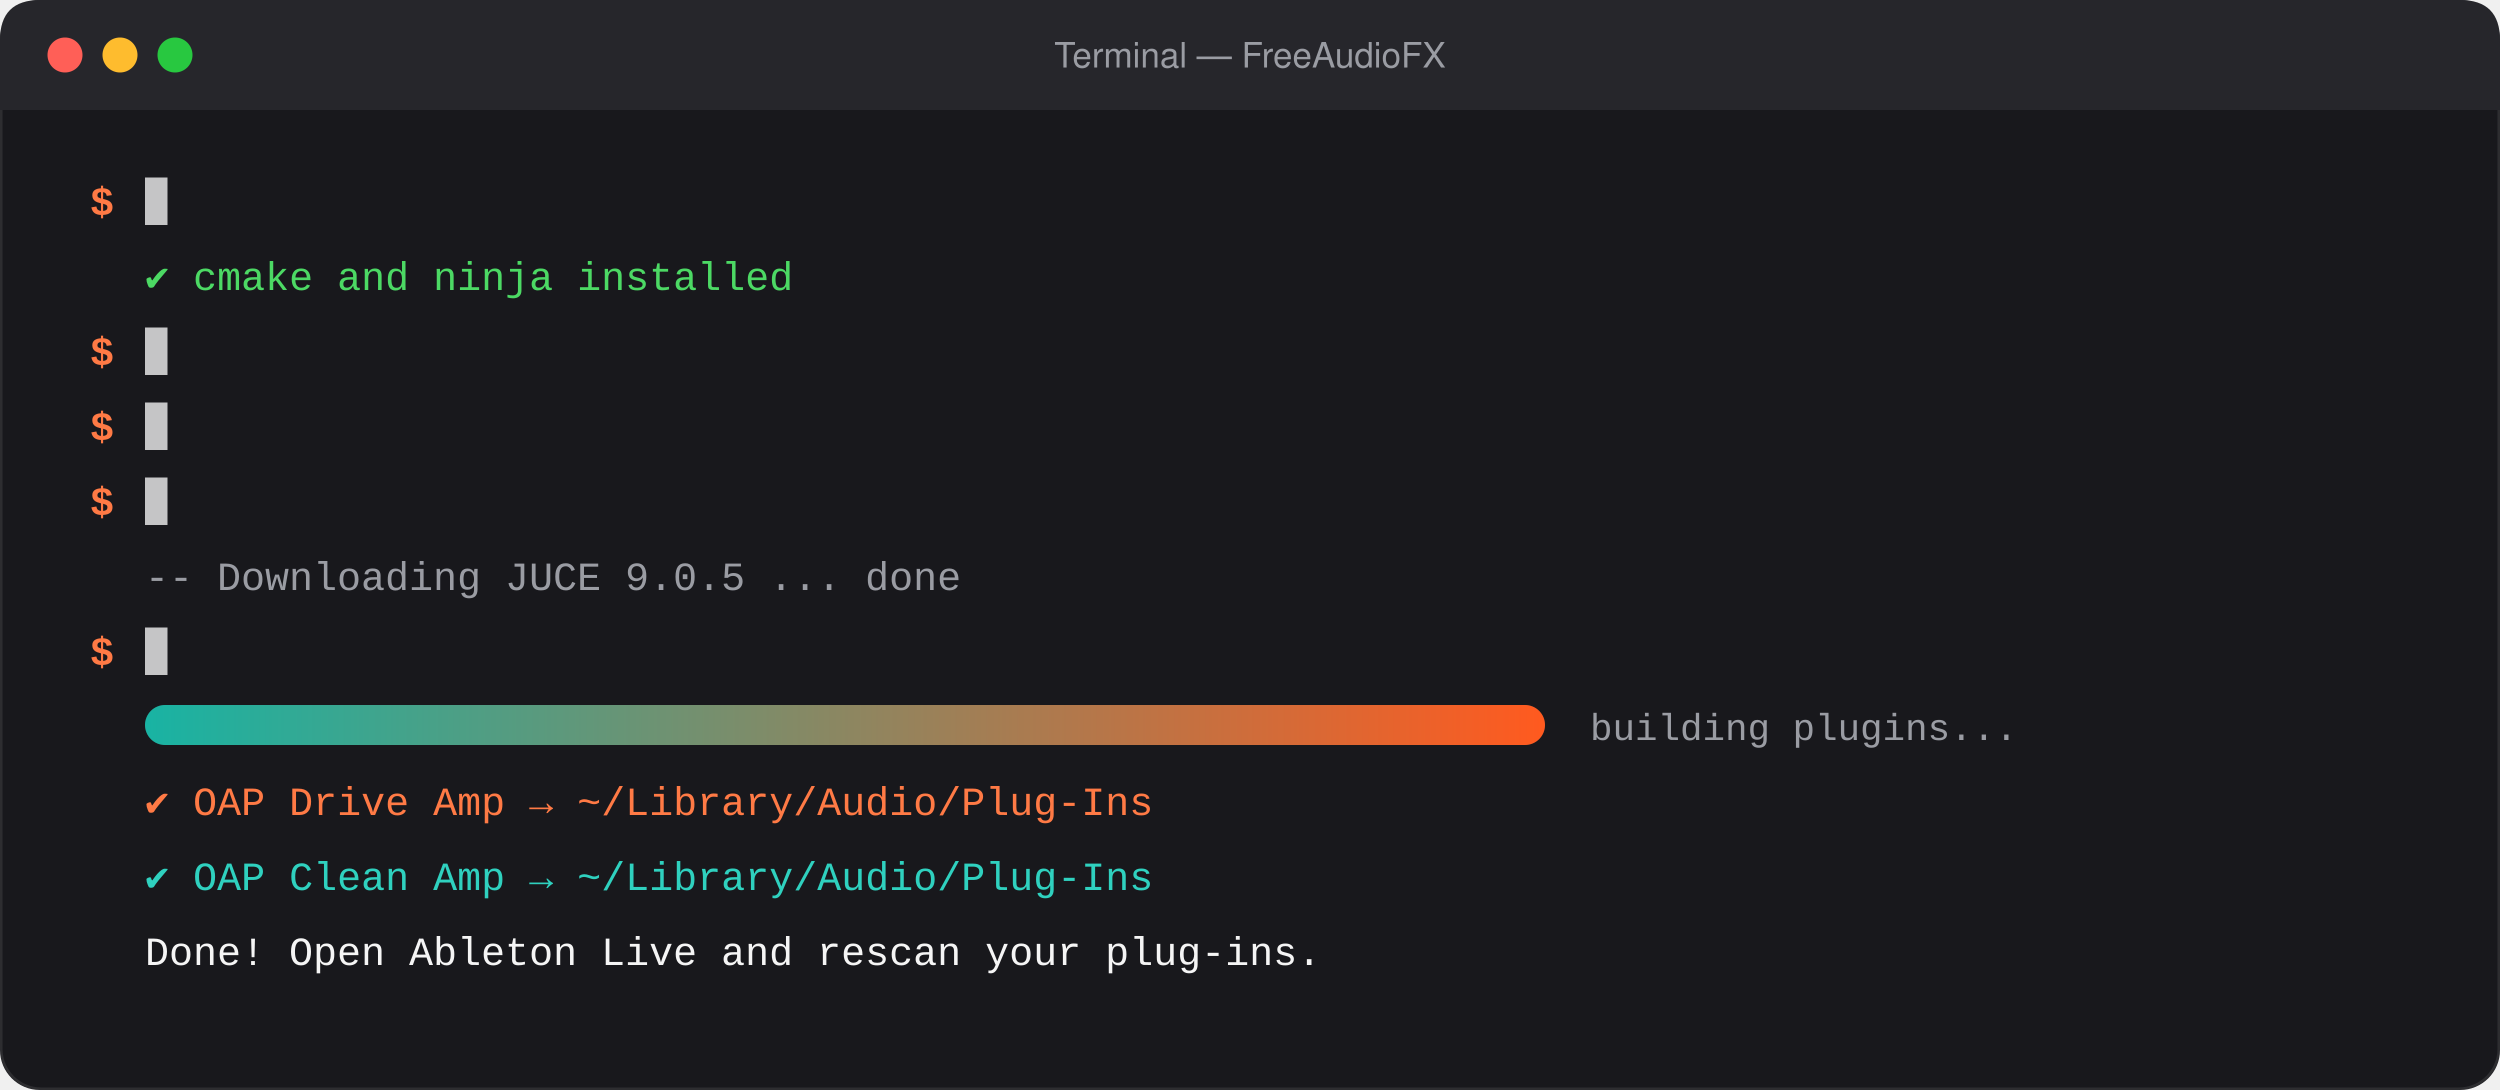
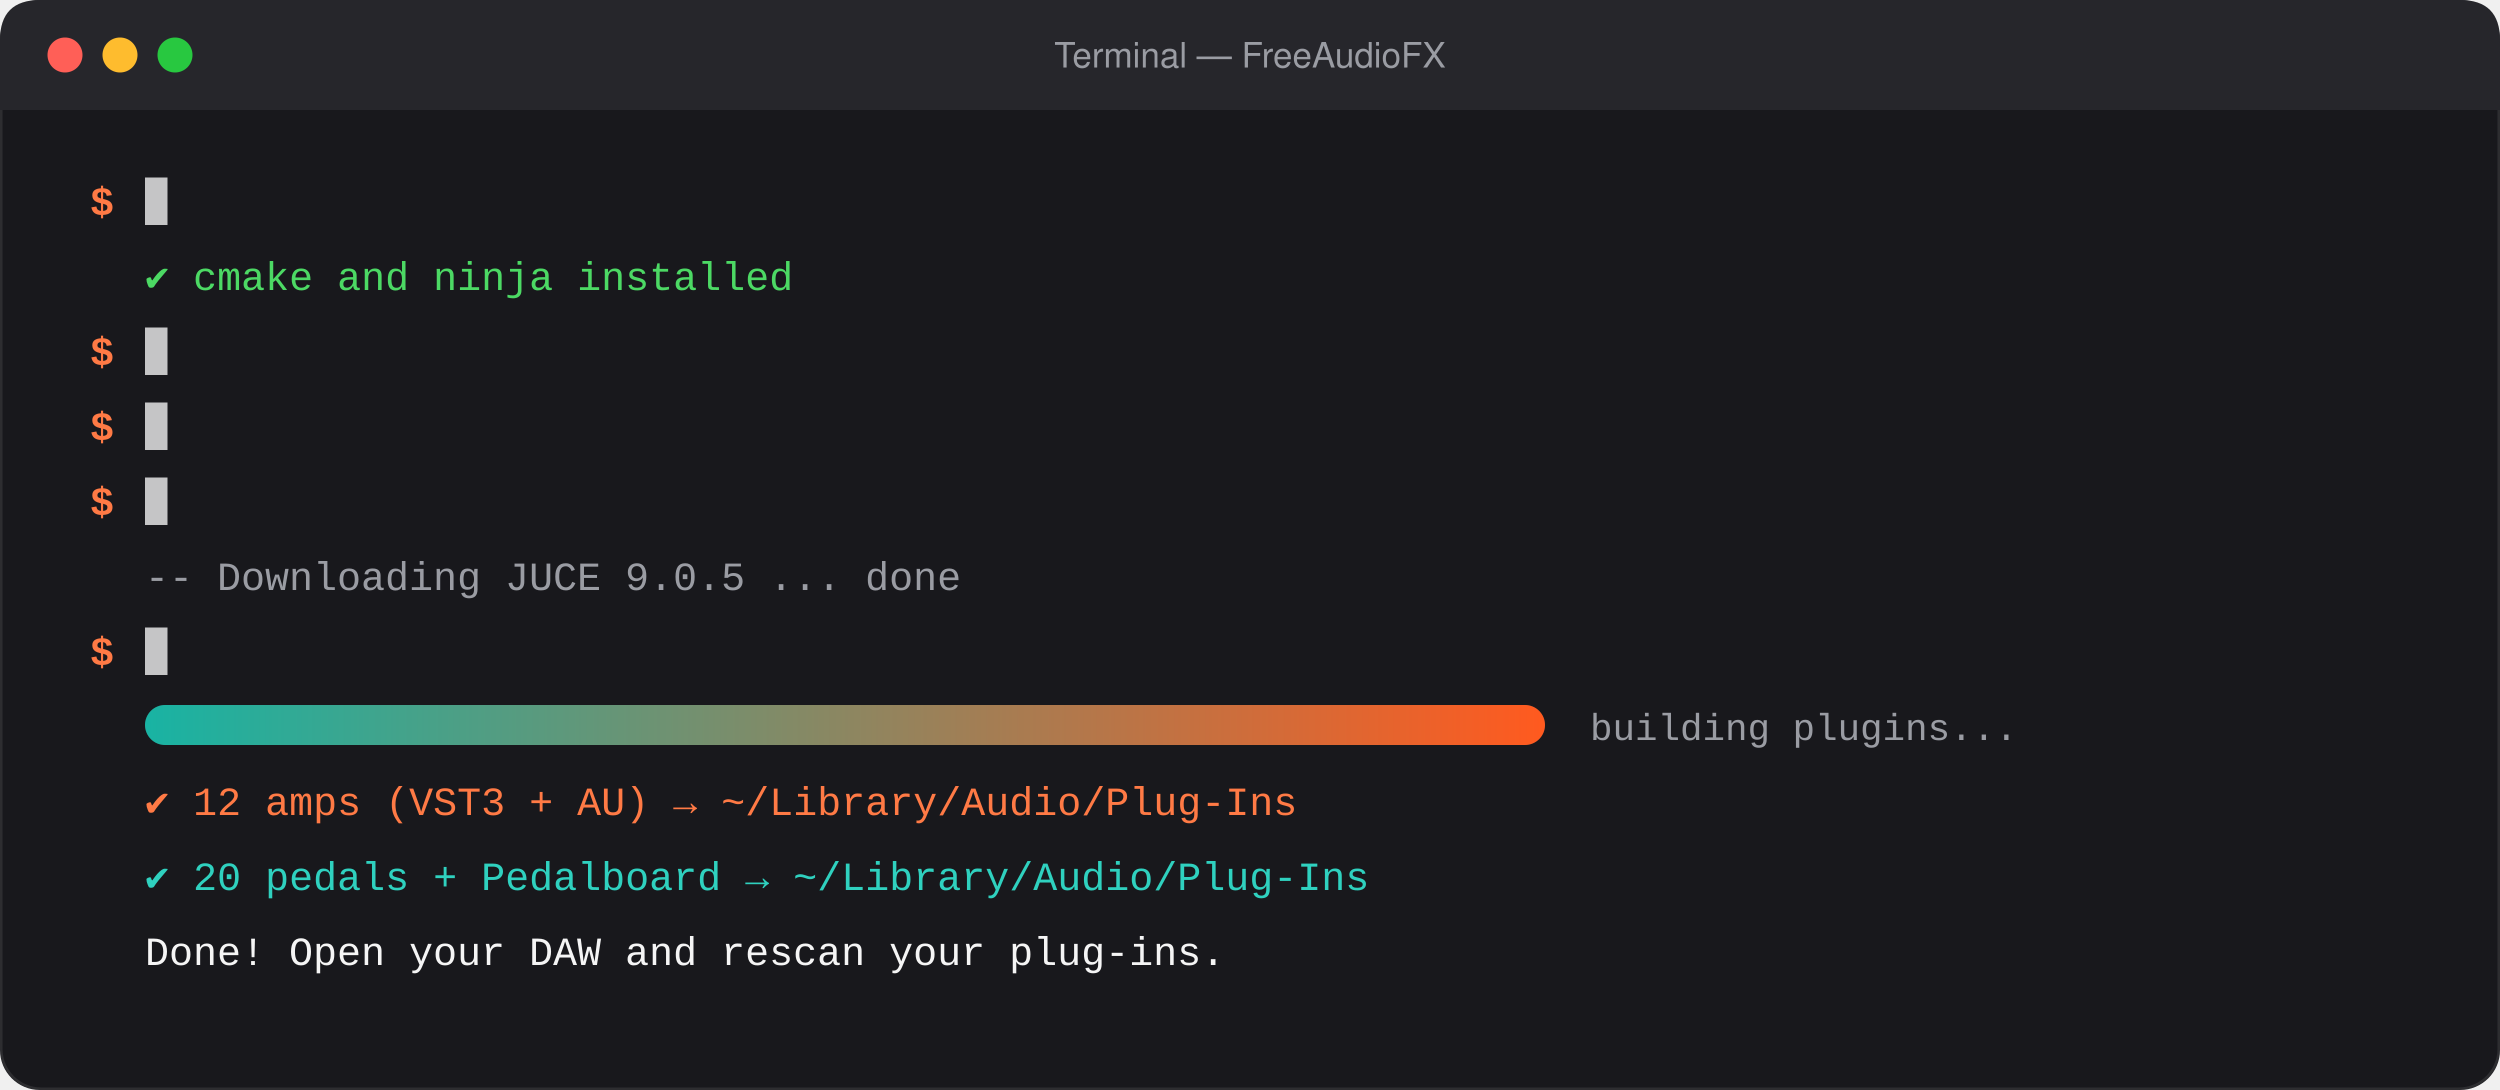
<svg xmlns="http://www.w3.org/2000/svg" viewBox="0 0 1000 436" width="1000" height="436" role="img" aria-label="Terminal: install CMake and Ninja, clone the repository, build the plugins">
  <style>
.l0 { animation: show0 18.0s linear infinite; }@keyframes show0 { 0%, 3.33% { opacity: 0; } 3.34%, 97% { opacity: 1; } 100% { opacity: 0; } }
.c0 { animation: type0 18.0s steps(1, end) infinite; }
@keyframes type0 { 0% { transform: translateX(0); } 3.333% { transform: translateX(0.0px); } 3.528% { transform: translateX(9.6px); } 3.722% { transform: translateX(19.2px); } 3.917% { transform: translateX(28.8px); } 4.111% { transform: translateX(38.4px); } 4.306% { transform: translateX(48.0px); } 4.500% { transform: translateX(57.6px); } 4.694% { transform: translateX(67.2px); } 4.889% { transform: translateX(76.8px); } 5.083% { transform: translateX(86.4px); } 5.278% { transform: translateX(96.0px); } 5.472% { transform: translateX(105.6px); } 5.667% { transform: translateX(115.2px); } 5.861% { transform: translateX(124.8px); } 6.056% { transform: translateX(134.4px); } 6.250% { transform: translateX(144.0px); } 6.444% { transform: translateX(153.6px); } 6.639% { transform: translateX(163.2px); } 6.833% { transform: translateX(172.8px); } 7.028% { transform: translateX(182.4px); } 7.222% { transform: translateX(192.0px); } 7.417% { transform: translateX(201.6px); } 7.611% { transform: translateX(211.2px); } 7.806% { transform: translateX(220.8px); } 8.000% { transform: translateX(230.4px); } 100% { transform: translateX(230.4px); } }
.k0 { animation: type0 18.0s steps(1, end) infinite, cur0 18.0s steps(1, end) infinite; }@keyframes cur0 { 0% { opacity: 0; } 3.33% { opacity: .85; } 10.22% { opacity: 0; } 100% { opacity: 0; } }
.l1 { animation: show1 18.0s linear infinite; }@keyframes show1 { 0%, 10.50% { opacity: 0; } 11.70%, 97% { opacity: 1; } 100% { opacity: 0; } }
.l2 { animation: show2 18.0s linear infinite; }@keyframes show2 { 0%, 13.56% { opacity: 0; } 13.57%, 97% { opacity: 1; } 100% { opacity: 0; } }
.c2 { animation: type2 18.0s steps(1, end) infinite; }
@keyframes type2 { 0% { transform: translateX(0); } 13.556% { transform: translateX(0.0px); } 13.750% { transform: translateX(9.6px); } 13.944% { transform: translateX(19.2px); } 14.139% { transform: translateX(28.8px); } 14.333% { transform: translateX(38.4px); } 14.528% { transform: translateX(48.0px); } 14.722% { transform: translateX(57.6px); } 14.917% { transform: translateX(67.2px); } 15.111% { transform: translateX(76.8px); } 15.306% { transform: translateX(86.4px); } 15.500% { transform: translateX(96.0px); } 15.694% { transform: translateX(105.6px); } 15.889% { transform: translateX(115.2px); } 16.083% { transform: translateX(124.8px); } 16.278% { transform: translateX(134.4px); } 16.472% { transform: translateX(144.0px); } 16.667% { transform: translateX(153.6px); } 16.861% { transform: translateX(163.2px); } 17.056% { transform: translateX(172.8px); } 17.250% { transform: translateX(182.4px); } 17.444% { transform: translateX(192.0px); } 17.639% { transform: translateX(201.6px); } 17.833% { transform: translateX(211.2px); } 18.028% { transform: translateX(220.8px); } 18.222% { transform: translateX(230.4px); } 18.417% { transform: translateX(240.0px); } 18.611% { transform: translateX(249.6px); } 18.806% { transform: translateX(259.2px); } 19.000% { transform: translateX(268.8px); } 19.194% { transform: translateX(278.4px); } 19.389% { transform: translateX(288.0px); } 19.583% { transform: translateX(297.6px); } 19.778% { transform: translateX(307.2px); } 19.972% { transform: translateX(316.8px); } 20.167% { transform: translateX(326.4px); } 20.361% { transform: translateX(336.0px); } 20.556% { transform: translateX(345.6px); } 20.750% { transform: translateX(355.2px); } 20.944% { transform: translateX(364.8px); } 21.139% { transform: translateX(374.4px); } 21.333% { transform: translateX(384.0px); } 21.528% { transform: translateX(393.6px); } 21.722% { transform: translateX(403.2px); } 21.917% { transform: translateX(412.8px); } 22.111% { transform: translateX(422.4px); } 22.306% { transform: translateX(432.0px); } 22.500% { transform: translateX(441.6px); } 22.694% { transform: translateX(451.2px); } 22.889% { transform: translateX(460.8px); } 23.083% { transform: translateX(470.4px); } 23.278% { transform: translateX(480.0px); } 23.472% { transform: translateX(489.6px); } 23.667% { transform: translateX(499.2px); } 23.861% { transform: translateX(508.8px); } 24.056% { transform: translateX(518.4px); } 24.250% { transform: translateX(528.0px); } 100% { transform: translateX(528.0px); } }
.k2 { animation: type2 18.0s steps(1, end) infinite, cur2 18.0s steps(1, end) infinite; }@keyframes cur2 { 0% { opacity: 0; } 13.56% { opacity: .85; } 26.47% { opacity: 0; } 100% { opacity: 0; } }
.l3 { animation: show3 18.0s linear infinite; }@keyframes show3 { 0%, 26.75% { opacity: 0; } 26.76%, 97% { opacity: 1; } 100% { opacity: 0; } }
.c3 { animation: type3 18.0s steps(1, end) infinite; }
@keyframes type3 { 0% { transform: translateX(0); } 26.750% { transform: translateX(0.0px); } 26.948% { transform: translateX(9.6px); } 27.147% { transform: translateX(19.2px); } 27.345% { transform: translateX(28.8px); } 27.544% { transform: translateX(38.4px); } 27.742% { transform: translateX(48.0px); } 27.940% { transform: translateX(57.6px); } 28.139% { transform: translateX(67.2px); } 28.337% { transform: translateX(76.8px); } 28.536% { transform: translateX(86.4px); } 28.734% { transform: translateX(96.0px); } 28.933% { transform: translateX(105.6px); } 29.131% { transform: translateX(115.2px); } 29.329% { transform: translateX(124.8px); } 29.528% { transform: translateX(134.4px); } 100% { transform: translateX(134.4px); } }
.k3 { animation: type3 18.0s steps(1, end) infinite, cur3 18.0s steps(1, end) infinite; }@keyframes cur3 { 0% { opacity: 0; } 26.75% { opacity: .85; } 31.75% { opacity: 0; } 100% { opacity: 0; } }
.l4 { animation: show4 18.0s linear infinite; }@keyframes show4 { 0%, 32.03% { opacity: 0; } 32.04%, 97% { opacity: 1; } 100% { opacity: 0; } }
.c4 { animation: type4 18.0s steps(1, end) infinite; }
@keyframes type4 { 0% { transform: translateX(0); } 32.028% { transform: translateX(0.0px); } 32.222% { transform: translateX(9.6px); } 32.417% { transform: translateX(19.2px); } 32.611% { transform: translateX(28.8px); } 32.806% { transform: translateX(38.4px); } 33.000% { transform: translateX(48.0px); } 33.194% { transform: translateX(57.6px); } 33.389% { transform: translateX(67.2px); } 33.583% { transform: translateX(76.8px); } 33.778% { transform: translateX(86.4px); } 33.972% { transform: translateX(96.0px); } 34.167% { transform: translateX(105.6px); } 34.361% { transform: translateX(115.2px); } 34.556% { transform: translateX(124.8px); } 34.750% { transform: translateX(134.4px); } 34.944% { transform: translateX(144.0px); } 35.139% { transform: translateX(153.6px); } 35.333% { transform: translateX(163.2px); } 35.528% { transform: translateX(172.8px); } 35.722% { transform: translateX(182.4px); } 35.917% { transform: translateX(192.0px); } 36.111% { transform: translateX(201.6px); } 36.306% { transform: translateX(211.2px); } 36.500% { transform: translateX(220.8px); } 36.694% { transform: translateX(230.4px); } 36.889% { transform: translateX(240.0px); } 37.083% { transform: translateX(249.6px); } 37.278% { transform: translateX(259.2px); } 37.472% { transform: translateX(268.8px); } 37.667% { transform: translateX(278.4px); } 37.861% { transform: translateX(288.0px); } 38.056% { transform: translateX(297.6px); } 38.250% { transform: translateX(307.2px); } 38.444% { transform: translateX(316.8px); } 38.639% { transform: translateX(326.4px); } 38.833% { transform: translateX(336.0px); } 39.028% { transform: translateX(345.6px); } 39.222% { transform: translateX(355.2px); } 39.417% { transform: translateX(364.8px); } 39.611% { transform: translateX(374.4px); } 39.806% { transform: translateX(384.0px); } 40.000% { transform: translateX(393.6px); } 40.194% { transform: translateX(403.2px); } 40.389% { transform: translateX(412.8px); } 40.583% { transform: translateX(422.4px); } 40.778% { transform: translateX(432.0px); } 40.972% { transform: translateX(441.6px); } 41.167% { transform: translateX(451.2px); } 41.361% { transform: translateX(460.8px); } 41.556% { transform: translateX(470.4px); } 41.750% { transform: translateX(480.0px); } 100% { transform: translateX(480.0px); } }
.k4 { animation: type4 18.0s steps(1, end) infinite, cur4 18.0s steps(1, end) infinite; }@keyframes cur4 { 0% { opacity: 0; } 32.03% { opacity: .85; } 43.97% { opacity: 0; } 100% { opacity: 0; } }
.l5 { animation: show5 18.0s linear infinite; }@keyframes show5 { 0%, 44.25% { opacity: 0; } 45.45%, 97% { opacity: 1; } 100% { opacity: 0; } }
.l6 { animation: show6 18.0s linear infinite; }@keyframes show6 { 0%, 47.31% { opacity: 0; } 47.32%, 97% { opacity: 1; } 100% { opacity: 0; } }
.c6 { animation: type6 18.0s steps(1, end) infinite; }
@keyframes type6 { 0% { transform: translateX(0); } 47.306% { transform: translateX(0.0px); } 47.500% { transform: translateX(9.6px); } 47.694% { transform: translateX(19.2px); } 47.889% { transform: translateX(28.8px); } 48.083% { transform: translateX(38.4px); } 48.278% { transform: translateX(48.0px); } 48.472% { transform: translateX(57.6px); } 48.667% { transform: translateX(67.2px); } 48.861% { transform: translateX(76.8px); } 49.056% { transform: translateX(86.4px); } 49.250% { transform: translateX(96.0px); } 49.444% { transform: translateX(105.6px); } 49.639% { transform: translateX(115.2px); } 49.833% { transform: translateX(124.8px); } 50.028% { transform: translateX(134.4px); } 50.222% { transform: translateX(144.0px); } 50.417% { transform: translateX(153.6px); } 50.611% { transform: translateX(163.2px); } 50.806% { transform: translateX(172.8px); } 51.000% { transform: translateX(182.4px); } 100% { transform: translateX(182.4px); } }
.k6 { animation: type6 18.0s steps(1, end) infinite, cur6 18.0s steps(1, end) infinite; }@keyframes cur6 { 0% { opacity: 0; } 47.31% { opacity: .85; } 53.22% { opacity: 0; } 100% { opacity: 0; } }
.l7 { animation: show7 18.0s linear infinite; }@keyframes show7 { 0%, 53.50% { opacity: 0; } 54.00%, 97% { opacity: 1; } 100% { opacity: 0; } }
.fill { transform-box: fill-box; transform-origin: left; animation: fill 18.0s ease-in-out infinite; }@keyframes fill { 0%, 53.50% { transform: scaleX(0); } 70.17%, 100% { transform: scaleX(1); } }
.l8 { animation: show8 18.0s linear infinite; }@keyframes show8 { 0%, 71.83% { opacity: 0; } 73.03%, 97% { opacity: 1; } 100% { opacity: 0; } }
.l9 { animation: show9 18.0s linear infinite; }@keyframes show9 { 0%, 74.89% { opacity: 0; } 76.09%, 97% { opacity: 1; } 100% { opacity: 0; } }
.l10 { animation: show10 18.0s linear infinite; }@keyframes show10 { 0%, 77.94% { opacity: 0; } 79.14%, 97% { opacity: 1; } 100% { opacity: 0; } }
@media (prefers-reduced-motion: reduce) { * { animation: none !important; } }
@media (prefers-reduced-motion: reduce) { [class^="l"] { opacity: 1 !important; } [class^="c"] { display: none; } .fill { transform: none !important; } }
</style>
  <defs>
    <linearGradient id="prog" x1="0" x2="1">
      <stop offset="0" stop-color="#19b3a3" />
      <stop offset="1" stop-color="#ff5a1f" />
    </linearGradient>
  </defs>
  <rect width="1000" height="436" rx="16" fill="#18181c" />
  <rect x=".5" y=".5" width="999" height="435" rx="16" fill="none" stroke="#fff" stroke-opacity=".09" />
  <path d="M0,16 Q0,0 16,0 L984,0 Q1000,0 1000,16 L1000,44 L0,44 Z" fill="#26262b" />
  <circle cx="26" cy="22" r="7" fill="#ff5f57" />
  <circle cx="48" cy="22" r="7" fill="#febc2e" />
  <circle cx="70" cy="22" r="7" fill="#28c840" />
  <text x="500.0" y="27" text-anchor="middle" font-family="'Segoe UI', 'Helvetica Neue', Helvetica, Arial, sans-serif" font-size="14" fill="#9a9ca3">Terminal — FreeAudioFX</text>
  <g class="l0">
    <text x="36" y="86" font-family="SFMono-Regular, Menlo, Consolas, 'Liberation Mono', monospace" font-size="16" fill="#ff7a45" font-weight="700">$</text>
    <text x="58" y="86" font-family="SFMono-Regular, Menlo, Consolas, 'Liberation Mono', monospace" font-size="16" fill="#f0f0f0" textLength="230.4" lengthAdjust="spacingAndGlyphs">brew install cmake ninja</text>
    <rect class="c0" x="58" y="68" width="244.4" height="26" fill="#18181c" />
    <rect class="c0 k0" x="58" y="71" width="9" height="19" fill="#f0f0f0" opacity=".8" />
  </g>
  <text class="l1" x="58" y="116" font-family="SFMono-Regular, Menlo, Consolas, 'Liberation Mono', monospace" font-size="16" fill="#4cd964">✔ cmake and ninja installed</text>
  <g class="l2">
    <text x="36" y="146" font-family="SFMono-Regular, Menlo, Consolas, 'Liberation Mono', monospace" font-size="16" fill="#ff7a45" font-weight="700">$</text>
    <text x="58" y="146" font-family="SFMono-Regular, Menlo, Consolas, 'Liberation Mono', monospace" font-size="16" fill="#f0f0f0" textLength="528.0" lengthAdjust="spacingAndGlyphs">git clone https://github.com/mitradeniz/FreeAudioFX.git</text>
    <rect class="c2" x="58" y="128" width="542.0" height="26" fill="#18181c" />
    <rect class="c2 k2" x="58" y="131" width="9" height="19" fill="#f0f0f0" opacity=".8" />
  </g>
  <g class="l3">
    <text x="36" y="176" font-family="SFMono-Regular, Menlo, Consolas, 'Liberation Mono', monospace" font-size="16" fill="#ff7a45" font-weight="700">$</text>
    <text x="58" y="176" font-family="SFMono-Regular, Menlo, Consolas, 'Liberation Mono', monospace" font-size="16" fill="#f0f0f0" textLength="134.4" lengthAdjust="spacingAndGlyphs">cd FreeAudioFX</text>
    <rect class="c3" x="58" y="158" width="148.4" height="26" fill="#18181c" />
    <rect class="c3 k3" x="58" y="161" width="9" height="19" fill="#f0f0f0" opacity=".8" />
  </g>
  <g class="l4">
    <text x="36" y="206" font-family="SFMono-Regular, Menlo, Consolas, 'Liberation Mono', monospace" font-size="16" fill="#ff7a45" font-weight="700">$</text>
    <text x="58" y="206" font-family="SFMono-Regular, Menlo, Consolas, 'Liberation Mono', monospace" font-size="16" fill="#f0f0f0" textLength="480.0" lengthAdjust="spacingAndGlyphs">cmake -B build -G Ninja -DCMAKE_BUILD_TYPE=Release</text>
    <rect class="c4" x="58" y="188" width="494.0" height="26" fill="#18181c" />
    <rect class="c4 k4" x="58" y="191" width="9" height="19" fill="#f0f0f0" opacity=".8" />
  </g>
  <text class="l5" x="58" y="236" font-family="SFMono-Regular, Menlo, Consolas, 'Liberation Mono', monospace" font-size="16" fill="#9a9ca3">-- Downloading JUCE 9.0.5 ... done</text>
  <g class="l6">
    <text x="36" y="266" font-family="SFMono-Regular, Menlo, Consolas, 'Liberation Mono', monospace" font-size="16" fill="#ff7a45" font-weight="700">$</text>
    <text x="58" y="266" font-family="SFMono-Regular, Menlo, Consolas, 'Liberation Mono', monospace" font-size="16" fill="#f0f0f0" textLength="182.4" lengthAdjust="spacingAndGlyphs">cmake --build build</text>
    <rect class="c6" x="58" y="248" width="196.4" height="26" fill="#18181c" />
    <rect class="c6 k6" x="58" y="251" width="9" height="19" fill="#f0f0f0" opacity=".8" />
  </g>
  <g class="l7">
    <rect x="58" y="282" width="560" height="16" rx="8" fill="#2a2a30" />
    <rect class="fill" x="58" y="282" width="560" height="16" rx="8" fill="url(#prog)" />
    <text x="636" y="296" font-family="SFMono-Regular, Menlo, Consolas, 'Liberation Mono', monospace" font-size="15" fill="#9a9ca3">building plugins...</text>
  </g>
-   <text class="l8" x="58" y="326" font-family="SFMono-Regular, Menlo, Consolas, 'Liberation Mono', monospace" font-size="16" fill="#ff7a45">✔ OAP Drive Amp  → ~/Library/Audio/Plug-Ins</text>
-   <text class="l9" x="58" y="356" font-family="SFMono-Regular, Menlo, Consolas, 'Liberation Mono', monospace" font-size="16" fill="#2fd1bf">✔ OAP Clean Amp  → ~/Library/Audio/Plug-Ins</text>
-   <text class="l10" x="58" y="386" font-family="SFMono-Regular, Menlo, Consolas, 'Liberation Mono', monospace" font-size="16" fill="#f5f5f5">Done! Open Ableton Live and rescan your plug-ins.</text>
+   <text class="l8" x="58" y="326" font-family="SFMono-Regular, Menlo, Consolas, 'Liberation Mono', monospace" font-size="16" fill="#ff7a45">✔ 12 amps (VST3 + AU) → ~/Library/Audio/Plug-Ins</text>
+   <text class="l9" x="58" y="356" font-family="SFMono-Regular, Menlo, Consolas, 'Liberation Mono', monospace" font-size="16" fill="#2fd1bf">✔ 20 pedals + Pedalboard → ~/Library/Audio/Plug-Ins</text>
+   <text class="l10" x="58" y="386" font-family="SFMono-Regular, Menlo, Consolas, 'Liberation Mono', monospace" font-size="16" fill="#f5f5f5">Done! Open your DAW and rescan your plug-ins.</text>
</svg>
